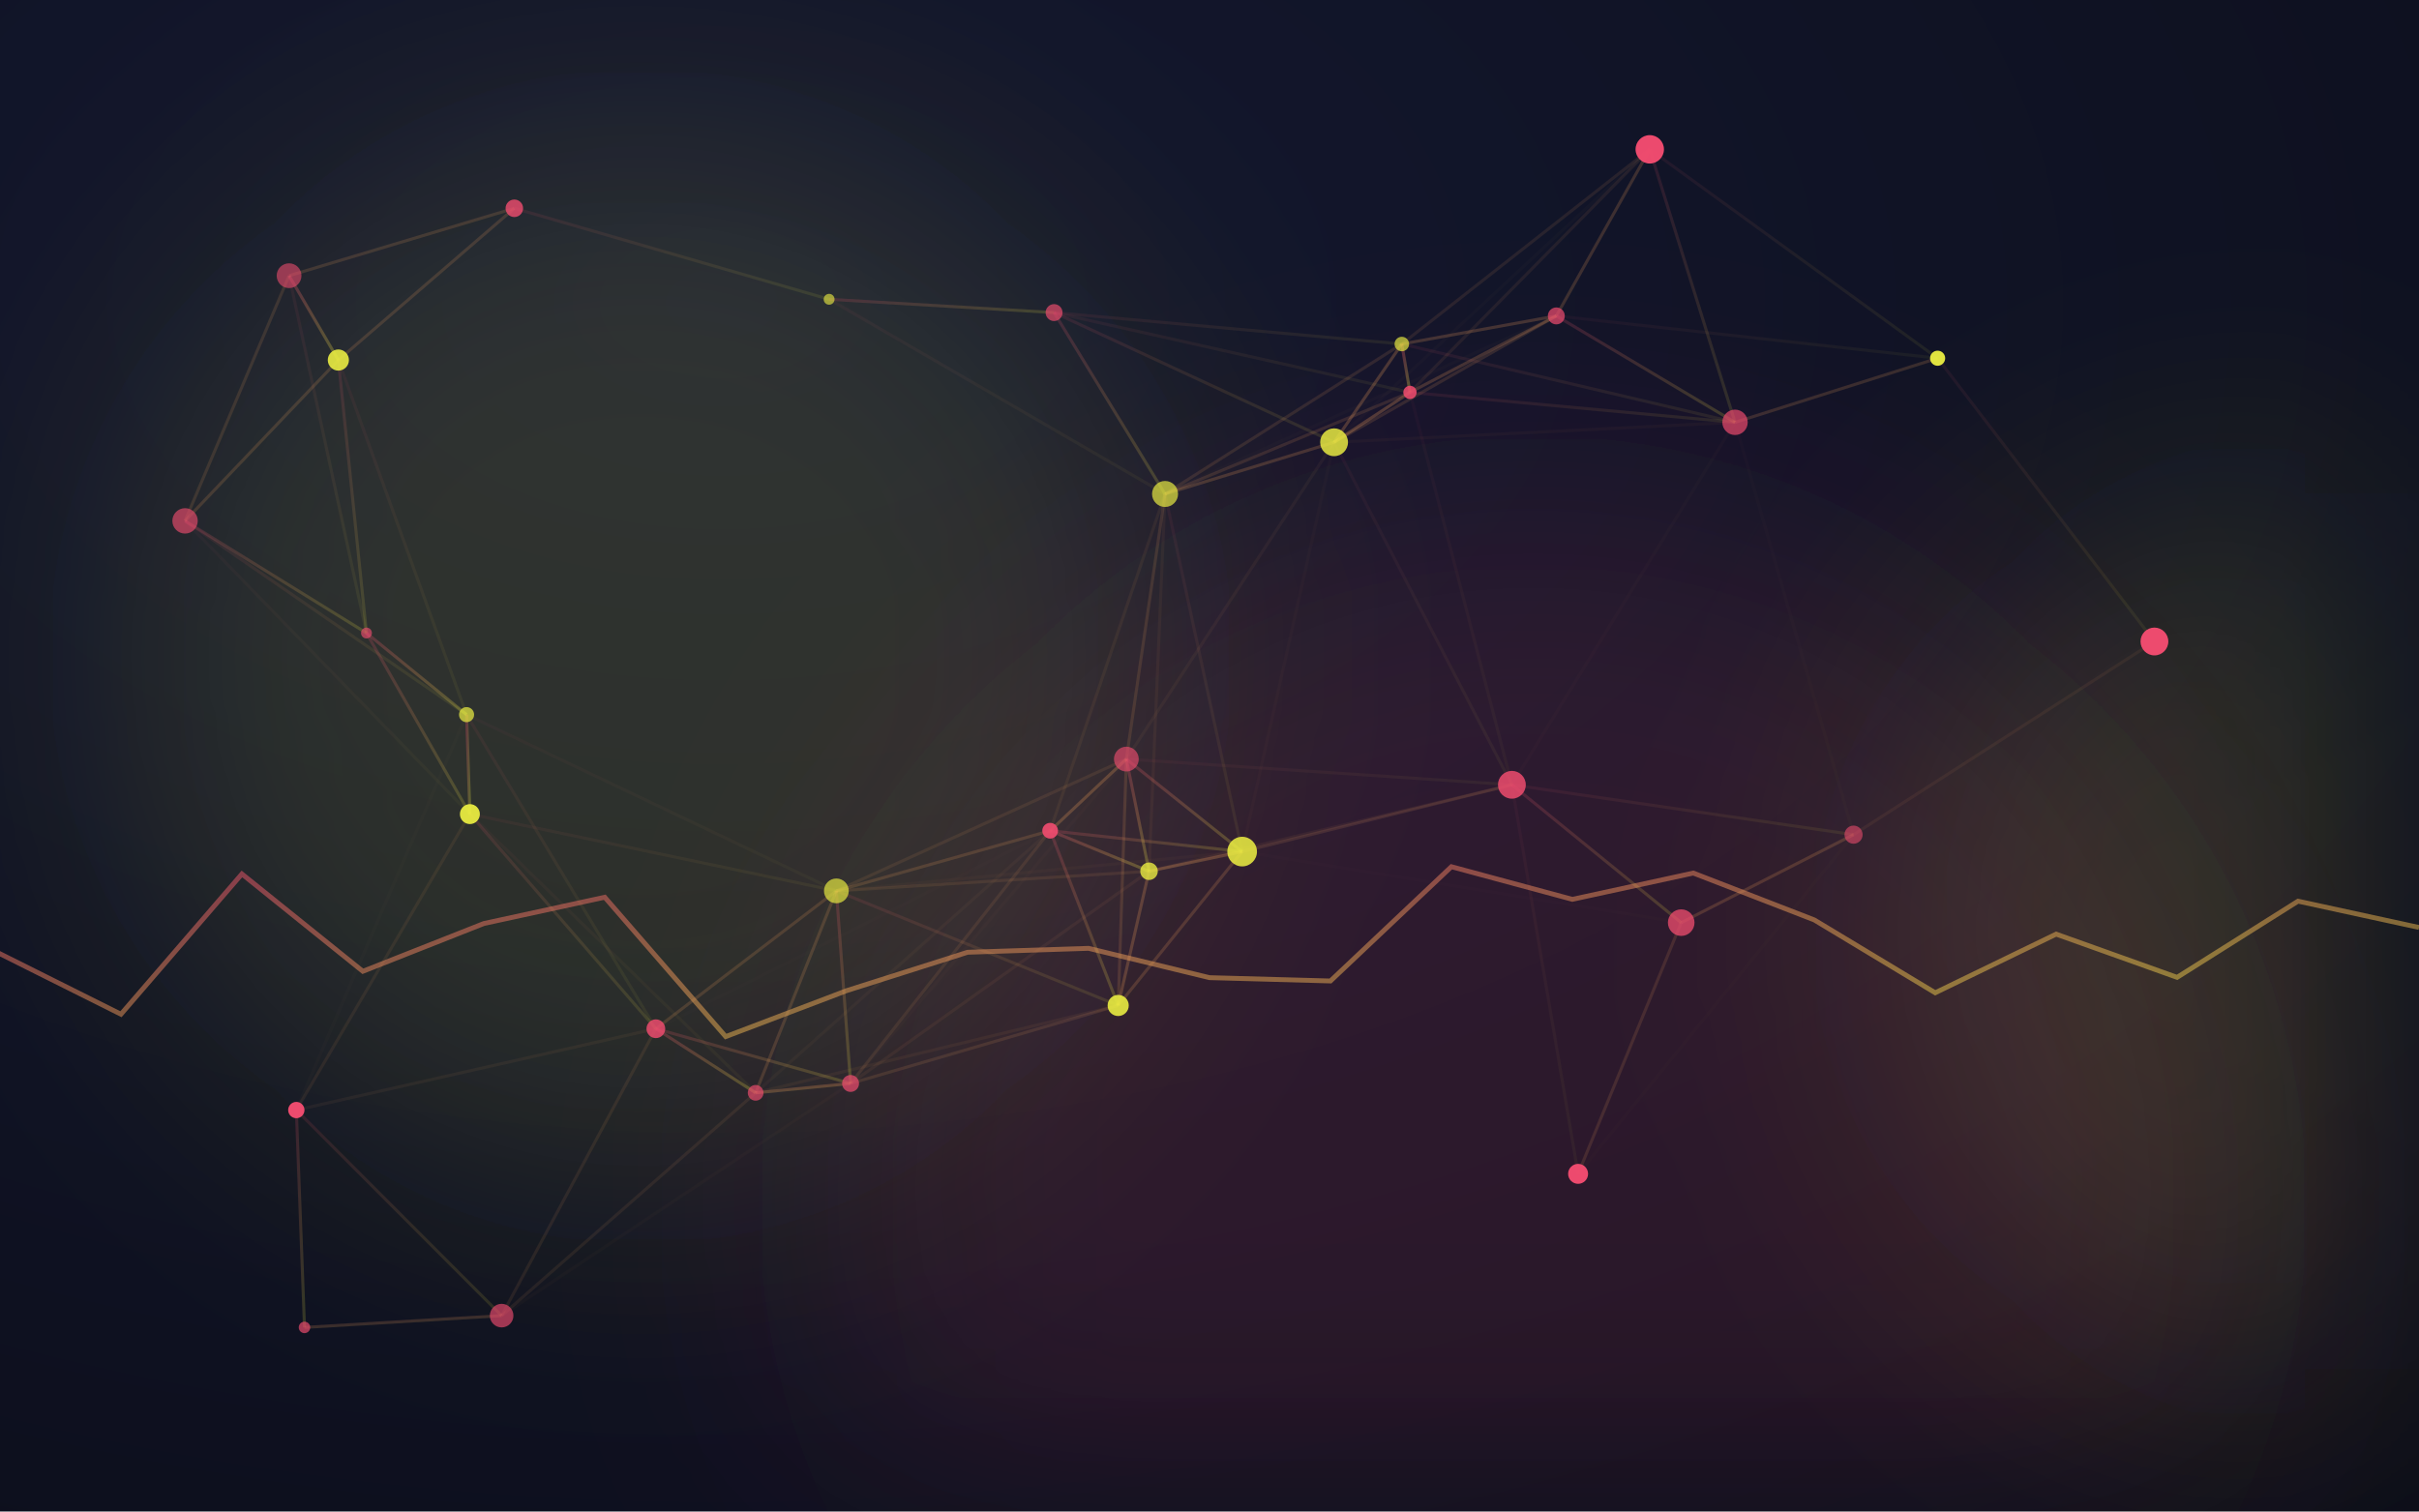
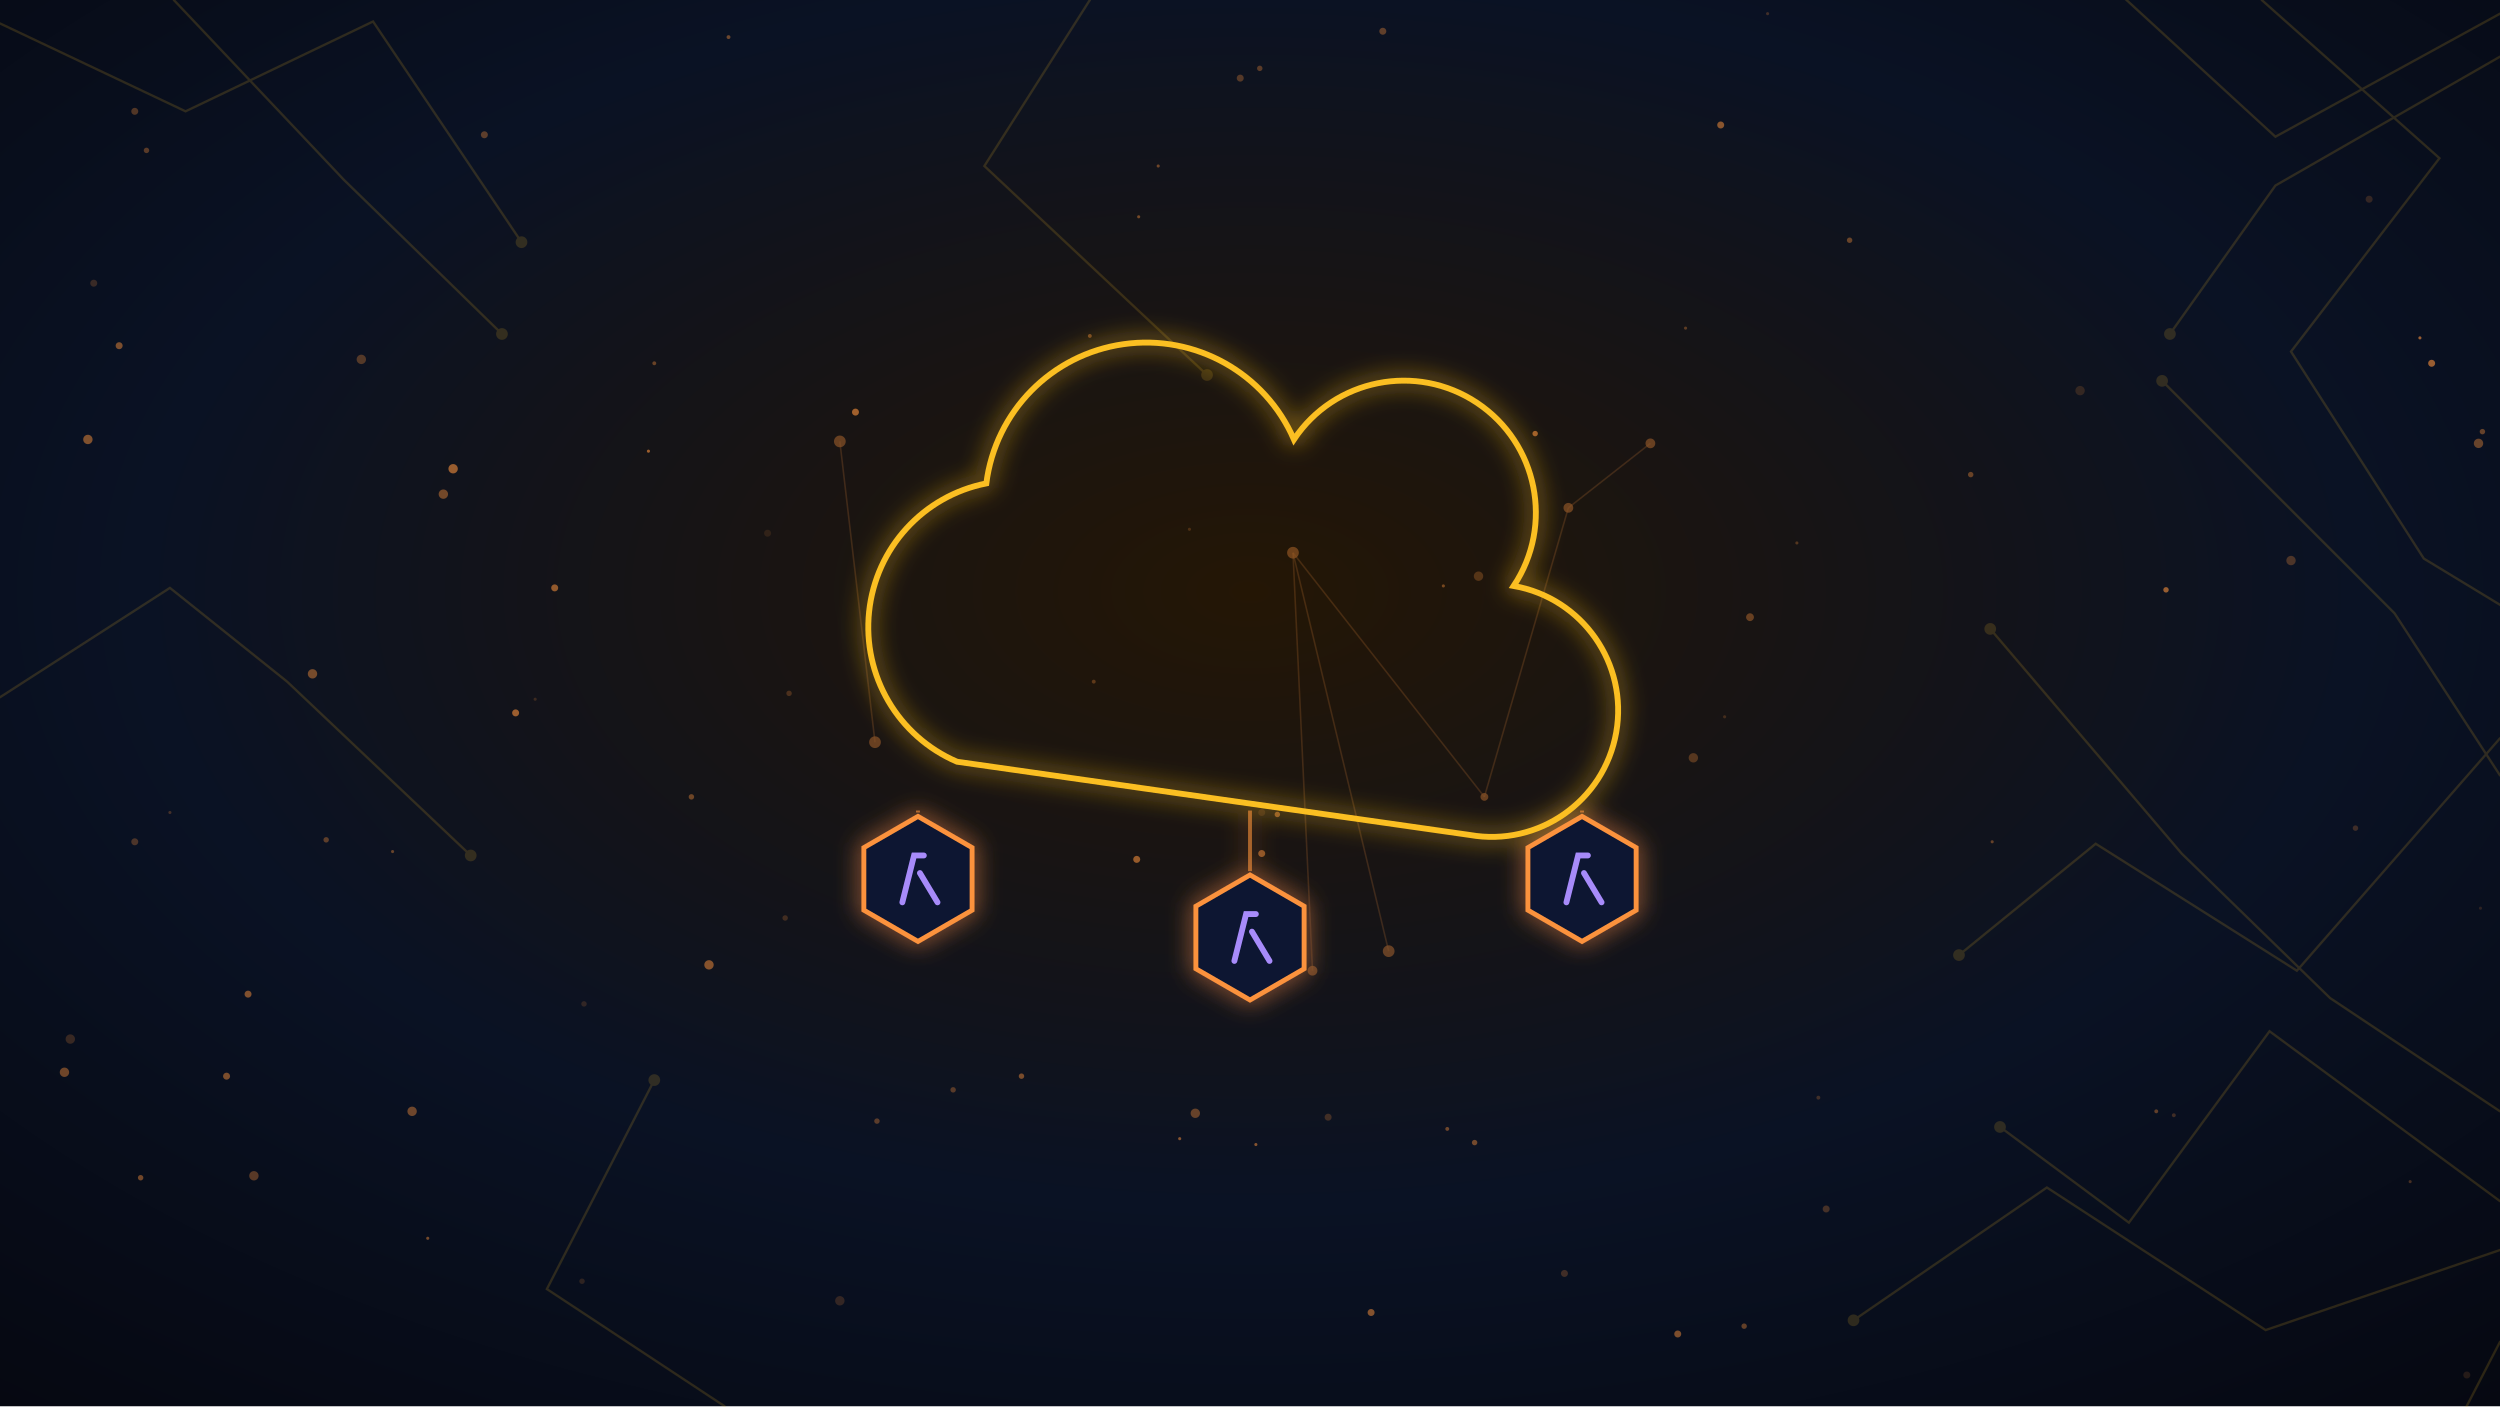
- <svg xmlns="http://www.w3.org/2000/svg" viewBox="0 0 800 500" role="img" aria-label="">
+ <svg xmlns="http://www.w3.org/2000/svg" viewBox="0 0 1280 720" width="1280" height="720">
  <defs>
-     <linearGradient id="lg" x1="0" y1="0" x2="1" y2="1">
-       <stop offset="0" stop-color="hsl(347 85% 62%)" />
-       <stop offset="1" stop-color="hsl(61 85% 60%)" />
+     <radialGradient id="bg" cx="50%" cy="42%" r="80%">
+       <stop offset="0%" stop-color="#241605" />
+       <stop offset="55%" stop-color="#0a1224" />
+       <stop offset="100%" stop-color="#05070f" />
+     </radialGradient>
+     <linearGradient id="acc" x1="0" y1="0" x2="1" y2="1">
+       <stop offset="0%" stop-color="#fbbf24" />
+       <stop offset="50%" stop-color="#fb923c" />
+       <stop offset="100%" stop-color="#a78bfa" />
    </linearGradient>
-     <radialGradient id="bg" cx="0.3" cy="0.2" r="1.1">
-       <stop offset="0" stop-color="#141830" />
-       <stop offset="1" stop-color="#0b0d18" />
-     </radialGradient>
-     <filter id="blur" x="-60%" y="-60%" width="220%" height="220%">
-       <feGaussianBlur stdDeviation="46" />
+     <linearGradient id="accV" x1="0" y1="0" x2="0" y2="1">
+       <stop offset="0%" stop-color="#fbbf24" />
+       <stop offset="100%" stop-color="#a78bfa" />
+     </linearGradient>
+     <filter id="glow" x="-60%" y="-60%" width="220%" height="220%">
+       <feGaussianBlur stdDeviation="6" result="b" />
+       <feMerge>
+         <feMergeNode in="b" />
+         <feMergeNode in="SourceGraphic" />
+       </feMerge>
+     </filter>
+     <filter id="softglow" x="-80%" y="-80%" width="260%" height="260%">
+       <feGaussianBlur stdDeviation="14" result="b" />
+       <feMerge>
+         <feMergeNode in="b" />
+         <feMergeNode in="SourceGraphic" />
+       </feMerge>
    </filter>
  </defs>
-   <rect width="800" height="500" fill="url(#bg)" />
-   <circle cx="766" cy="308" r="145" fill="hsl(61 85% 60%)" fill-opacity="0.13" filter="url(#blur)" />
-   <circle cx="507" cy="399" r="234" fill="hsl(347 85% 62%)" fill-opacity="0.13" filter="url(#blur)" />
-   <circle cx="212" cy="217" r="174" fill="hsl(61 85% 60%)" fill-opacity="0.13" filter="url(#blur)" />
-   <path d="M 0 316 L 0 315.5 L 40 335.5 L 80 289.1 L 120 321.3 L 160 305.5 L 200 296.8 L 240 342.9 L 280 327.7 L 320 315.0 L 360 313.7 L 400 323.4 L 440 324.5 L 480 286.7 L 520 297.5 L 560 288.8 L 600 304.3 L 640 328.4 L 680 309.0 L 720 323.3 L 760 298.1 L 800 306.8" fill="none" stroke="url(#lg)" stroke-opacity="0.5" stroke-width="1.6" />
-   <line x1="410.8" y1="281.7" x2="385.3" y2="163.4" stroke="url(#lg)" stroke-opacity="0.066" stroke-width="1" />
-   <line x1="410.8" y1="281.7" x2="556.0" y2="305.2" stroke="url(#lg)" stroke-opacity="0.007" stroke-width="1" />
-   <line x1="410.8" y1="281.7" x2="347.3" y2="274.8" stroke="url(#lg)" stroke-opacity="0.195" stroke-width="1" />
-   <line x1="410.8" y1="281.7" x2="441.2" y2="146.3" stroke="url(#lg)" stroke-opacity="0.026" stroke-width="1" />
-   <line x1="410.8" y1="281.7" x2="380.0" y2="288.2" stroke="url(#lg)" stroke-opacity="0.269" stroke-width="1" />
-   <line x1="410.8" y1="281.7" x2="372.5" y2="251.1" stroke="url(#lg)" stroke-opacity="0.229" stroke-width="1" />
-   <line x1="410.8" y1="281.7" x2="500.0" y2="259.6" stroke="url(#lg)" stroke-opacity="0.132" stroke-width="1" />
-   <line x1="410.8" y1="281.7" x2="369.8" y2="332.6" stroke="url(#lg)" stroke-opacity="0.192" stroke-width="1" />
-   <line x1="410.8" y1="281.7" x2="276.6" y2="294.7" stroke="url(#lg)" stroke-opacity="0.034" stroke-width="1" />
-   <line x1="98.0" y1="367.2" x2="216.9" y2="340.3" stroke="url(#lg)" stroke-opacity="0.064" stroke-width="1" />
-   <line x1="98.0" y1="367.2" x2="100.7" y2="439.1" stroke="url(#lg)" stroke-opacity="0.177" stroke-width="1" />
-   <line x1="98.0" y1="367.2" x2="155.4" y2="269.3" stroke="url(#lg)" stroke-opacity="0.083" stroke-width="1" />
-   <line x1="98.0" y1="367.2" x2="165.9" y2="435.2" stroke="url(#lg)" stroke-opacity="0.122" stroke-width="1" />
-   <line x1="98.0" y1="367.2" x2="154.3" y2="236.4" stroke="url(#lg)" stroke-opacity="0.017" stroke-width="1" />
-   <line x1="521.9" y1="388.3" x2="556.0" y2="305.2" stroke="url(#lg)" stroke-opacity="0.137" stroke-width="1" />
-   <line x1="521.9" y1="388.3" x2="500.0" y2="259.6" stroke="url(#lg)" stroke-opacity="0.044" stroke-width="1" />
-   <line x1="521.9" y1="388.3" x2="613.0" y2="276.1" stroke="url(#lg)" stroke-opacity="0.013" stroke-width="1" />
-   <line x1="111.9" y1="119.1" x2="61.2" y2="172.3" stroke="url(#lg)" stroke-opacity="0.174" stroke-width="1" />
-   <line x1="111.9" y1="119.1" x2="95.6" y2="91.2" stroke="url(#lg)" stroke-opacity="0.267" stroke-width="1" />
-   <line x1="111.9" y1="119.1" x2="121.2" y2="209.4" stroke="url(#lg)" stroke-opacity="0.134" stroke-width="1" />
-   <line x1="111.9" y1="119.1" x2="170.1" y2="68.9" stroke="url(#lg)" stroke-opacity="0.166" stroke-width="1" />
-   <line x1="111.9" y1="119.1" x2="154.3" y2="236.4" stroke="url(#lg)" stroke-opacity="0.057" stroke-width="1" />
-   <line x1="514.7" y1="104.5" x2="385.3" y2="163.4" stroke="url(#lg)" stroke-opacity="0.018" stroke-width="1" />
-   <line x1="514.7" y1="104.5" x2="463.6" y2="113.8" stroke="url(#lg)" stroke-opacity="0.222" stroke-width="1" />
-   <line x1="514.7" y1="104.5" x2="441.2" y2="146.3" stroke="url(#lg)" stroke-opacity="0.148" stroke-width="1" />
-   <line x1="514.7" y1="104.5" x2="640.8" y2="118.5" stroke="url(#lg)" stroke-opacity="0.052" stroke-width="1" />
-   <line x1="514.7" y1="104.5" x2="545.6" y2="49.4" stroke="url(#lg)" stroke-opacity="0.197" stroke-width="1" />
-   <line x1="514.7" y1="104.5" x2="466.3" y2="129.8" stroke="url(#lg)" stroke-opacity="0.216" stroke-width="1" />
-   <line x1="514.7" y1="104.5" x2="573.8" y2="139.7" stroke="url(#lg)" stroke-opacity="0.184" stroke-width="1" />
-   <line x1="216.9" y1="340.3" x2="347.3" y2="274.8" stroke="url(#lg)" stroke-opacity="0.009" stroke-width="1" />
-   <line x1="216.9" y1="340.3" x2="155.4" y2="269.3" stroke="url(#lg)" stroke-opacity="0.127" stroke-width="1" />
-   <line x1="216.9" y1="340.3" x2="249.9" y2="361.5" stroke="url(#lg)" stroke-opacity="0.251" stroke-width="1" />
-   <line x1="216.9" y1="340.3" x2="281.3" y2="358.4" stroke="url(#lg)" stroke-opacity="0.188" stroke-width="1" />
-   <line x1="216.9" y1="340.3" x2="165.9" y2="435.2" stroke="url(#lg)" stroke-opacity="0.096" stroke-width="1" />
-   <line x1="216.9" y1="340.3" x2="154.3" y2="236.4" stroke="url(#lg)" stroke-opacity="0.065" stroke-width="1" />
-   <line x1="216.9" y1="340.3" x2="276.6" y2="294.7" stroke="url(#lg)" stroke-opacity="0.170" stroke-width="1" />
-   <line x1="274.2" y1="99.0" x2="385.3" y2="163.4" stroke="url(#lg)" stroke-opacity="0.049" stroke-width="1" />
-   <line x1="274.2" y1="99.0" x2="348.6" y2="103.4" stroke="url(#lg)" stroke-opacity="0.171" stroke-width="1" />
-   <line x1="274.2" y1="99.0" x2="170.1" y2="68.9" stroke="url(#lg)" stroke-opacity="0.094" stroke-width="1" />
-   <line x1="61.2" y1="172.3" x2="95.6" y2="91.2" stroke="url(#lg)" stroke-opacity="0.140" stroke-width="1" />
-   <line x1="61.2" y1="172.3" x2="121.2" y2="209.4" stroke="url(#lg)" stroke-opacity="0.180" stroke-width="1" />
-   <line x1="61.2" y1="172.3" x2="155.4" y2="269.3" stroke="url(#lg)" stroke-opacity="0.033" stroke-width="1" />
-   <line x1="61.2" y1="172.3" x2="154.3" y2="236.4" stroke="url(#lg)" stroke-opacity="0.084" stroke-width="1" />
-   <line x1="712.5" y1="212.2" x2="640.8" y2="118.5" stroke="url(#lg)" stroke-opacity="0.072" stroke-width="1" />
-   <line x1="712.5" y1="212.2" x2="613.0" y2="276.1" stroke="url(#lg)" stroke-opacity="0.072" stroke-width="1" />
-   <line x1="385.3" y1="163.4" x2="348.6" y2="103.4" stroke="url(#lg)" stroke-opacity="0.181" stroke-width="1" />
-   <line x1="385.3" y1="163.4" x2="463.6" y2="113.8" stroke="url(#lg)" stroke-opacity="0.130" stroke-width="1" />
-   <line x1="385.3" y1="163.4" x2="347.3" y2="274.8" stroke="url(#lg)" stroke-opacity="0.073" stroke-width="1" />
-   <line x1="385.3" y1="163.4" x2="441.2" y2="146.3" stroke="url(#lg)" stroke-opacity="0.208" stroke-width="1" />
-   <line x1="385.3" y1="163.4" x2="380.0" y2="288.2" stroke="url(#lg)" stroke-opacity="0.057" stroke-width="1" />
-   <line x1="385.3" y1="163.4" x2="372.5" y2="251.1" stroke="url(#lg)" stroke-opacity="0.139" stroke-width="1" />
-   <line x1="385.3" y1="163.4" x2="500.0" y2="259.6" stroke="url(#lg)" stroke-opacity="0.001" stroke-width="1" />
-   <line x1="385.3" y1="163.4" x2="466.3" y2="129.8" stroke="url(#lg)" stroke-opacity="0.141" stroke-width="1" />
-   <line x1="556.0" y1="305.2" x2="500.0" y2="259.6" stroke="url(#lg)" stroke-opacity="0.176" stroke-width="1" />
-   <line x1="556.0" y1="305.2" x2="613.0" y2="276.1" stroke="url(#lg)" stroke-opacity="0.195" stroke-width="1" />
-   <line x1="348.6" y1="103.4" x2="463.6" y2="113.8" stroke="url(#lg)" stroke-opacity="0.078" stroke-width="1" />
-   <line x1="348.6" y1="103.4" x2="441.2" y2="146.3" stroke="url(#lg)" stroke-opacity="0.109" stroke-width="1" />
-   <line x1="348.6" y1="103.4" x2="372.5" y2="251.1" stroke="url(#lg)" stroke-opacity="0.001" stroke-width="1" />
-   <line x1="348.6" y1="103.4" x2="466.3" y2="129.8" stroke="url(#lg)" stroke-opacity="0.066" stroke-width="1" />
-   <line x1="463.6" y1="113.8" x2="441.2" y2="146.3" stroke="url(#lg)" stroke-opacity="0.250" stroke-width="1" />
-   <line x1="463.6" y1="113.8" x2="545.6" y2="49.4" stroke="url(#lg)" stroke-opacity="0.104" stroke-width="1" />
-   <line x1="463.6" y1="113.8" x2="466.3" y2="129.8" stroke="url(#lg)" stroke-opacity="0.303" stroke-width="1" />
-   <line x1="463.6" y1="113.8" x2="573.8" y2="139.7" stroke="url(#lg)" stroke-opacity="0.084" stroke-width="1" />
-   <line x1="347.3" y1="274.8" x2="380.0" y2="288.2" stroke="url(#lg)" stroke-opacity="0.260" stroke-width="1" />
-   <line x1="347.3" y1="274.8" x2="372.5" y2="251.1" stroke="url(#lg)" stroke-opacity="0.261" stroke-width="1" />
-   <line x1="347.3" y1="274.8" x2="249.9" y2="361.5" stroke="url(#lg)" stroke-opacity="0.044" stroke-width="1" />
-   <line x1="347.3" y1="274.8" x2="369.8" y2="332.6" stroke="url(#lg)" stroke-opacity="0.200" stroke-width="1" />
-   <line x1="347.3" y1="274.8" x2="281.3" y2="358.4" stroke="url(#lg)" stroke-opacity="0.099" stroke-width="1" />
-   <line x1="347.3" y1="274.8" x2="276.6" y2="294.7" stroke="url(#lg)" stroke-opacity="0.174" stroke-width="1" />
-   <line x1="95.6" y1="91.2" x2="121.2" y2="209.4" stroke="url(#lg)" stroke-opacity="0.066" stroke-width="1" />
-   <line x1="95.6" y1="91.2" x2="170.1" y2="68.9" stroke="url(#lg)" stroke-opacity="0.164" stroke-width="1" />
-   <line x1="441.2" y1="146.3" x2="372.5" y2="251.1" stroke="url(#lg)" stroke-opacity="0.056" stroke-width="1" />
-   <line x1="441.2" y1="146.3" x2="500.0" y2="259.6" stroke="url(#lg)" stroke-opacity="0.051" stroke-width="1" />
-   <line x1="441.2" y1="146.3" x2="545.6" y2="49.4" stroke="url(#lg)" stroke-opacity="0.017" stroke-width="1" />
-   <line x1="441.2" y1="146.3" x2="466.3" y2="129.8" stroke="url(#lg)" stroke-opacity="0.272" stroke-width="1" />
-   <line x1="441.2" y1="146.3" x2="573.8" y2="139.7" stroke="url(#lg)" stroke-opacity="0.039" stroke-width="1" />
-   <line x1="121.2" y1="209.4" x2="170.1" y2="68.9" stroke="url(#lg)" stroke-opacity="0.003" stroke-width="1" />
-   <line x1="121.2" y1="209.4" x2="155.4" y2="269.3" stroke="url(#lg)" stroke-opacity="0.184" stroke-width="1" />
-   <line x1="121.2" y1="209.4" x2="154.3" y2="236.4" stroke="url(#lg)" stroke-opacity="0.243" stroke-width="1" />
-   <line x1="380.0" y1="288.2" x2="372.5" y2="251.1" stroke="url(#lg)" stroke-opacity="0.254" stroke-width="1" />
-   <line x1="380.0" y1="288.2" x2="500.0" y2="259.6" stroke="url(#lg)" stroke-opacity="0.061" stroke-width="1" />
-   <line x1="380.0" y1="288.2" x2="249.9" y2="361.5" stroke="url(#lg)" stroke-opacity="0.002" stroke-width="1" />
-   <line x1="380.0" y1="288.2" x2="369.8" y2="332.6" stroke="url(#lg)" stroke-opacity="0.237" stroke-width="1" />
-   <line x1="380.0" y1="288.2" x2="281.3" y2="358.4" stroke="url(#lg)" stroke-opacity="0.065" stroke-width="1" />
-   <line x1="380.0" y1="288.2" x2="276.6" y2="294.7" stroke="url(#lg)" stroke-opacity="0.105" stroke-width="1" />
-   <line x1="100.7" y1="439.1" x2="165.9" y2="435.2" stroke="url(#lg)" stroke-opacity="0.192" stroke-width="1" />
-   <line x1="372.5" y1="251.1" x2="500.0" y2="259.6" stroke="url(#lg)" stroke-opacity="0.051" stroke-width="1" />
-   <line x1="372.5" y1="251.1" x2="369.8" y2="332.6" stroke="url(#lg)" stroke-opacity="0.155" stroke-width="1" />
-   <line x1="372.5" y1="251.1" x2="281.3" y2="358.4" stroke="url(#lg)" stroke-opacity="0.021" stroke-width="1" />
-   <line x1="372.5" y1="251.1" x2="276.6" y2="294.7" stroke="url(#lg)" stroke-opacity="0.101" stroke-width="1" />
-   <line x1="640.8" y1="118.5" x2="545.6" y2="49.4" stroke="url(#lg)" stroke-opacity="0.073" stroke-width="1" />
-   <line x1="640.8" y1="118.5" x2="573.8" y2="139.7" stroke="url(#lg)" stroke-opacity="0.181" stroke-width="1" />
-   <line x1="500.0" y1="259.6" x2="466.3" y2="129.8" stroke="url(#lg)" stroke-opacity="0.036" stroke-width="1" />
-   <line x1="500.0" y1="259.6" x2="369.8" y2="332.6" stroke="url(#lg)" stroke-opacity="0.002" stroke-width="1" />
-   <line x1="500.0" y1="259.6" x2="573.8" y2="139.7" stroke="url(#lg)" stroke-opacity="0.021" stroke-width="1" />
-   <line x1="500.0" y1="259.6" x2="613.0" y2="276.1" stroke="url(#lg)" stroke-opacity="0.081" stroke-width="1" />
-   <line x1="545.6" y1="49.4" x2="466.3" y2="129.8" stroke="url(#lg)" stroke-opacity="0.084" stroke-width="1" />
-   <line x1="545.6" y1="49.4" x2="573.8" y2="139.7" stroke="url(#lg)" stroke-opacity="0.126" stroke-width="1" />
-   <line x1="155.4" y1="269.3" x2="249.9" y2="361.5" stroke="url(#lg)" stroke-opacity="0.041" stroke-width="1" />
-   <line x1="155.4" y1="269.3" x2="154.3" y2="236.4" stroke="url(#lg)" stroke-opacity="0.265" stroke-width="1" />
-   <line x1="155.4" y1="269.3" x2="276.6" y2="294.7" stroke="url(#lg)" stroke-opacity="0.059" stroke-width="1" />
-   <line x1="466.3" y1="129.8" x2="573.8" y2="139.7" stroke="url(#lg)" stroke-opacity="0.095" stroke-width="1" />
-   <line x1="249.9" y1="361.5" x2="369.8" y2="332.6" stroke="url(#lg)" stroke-opacity="0.061" stroke-width="1" />
-   <line x1="249.9" y1="361.5" x2="281.3" y2="358.4" stroke="url(#lg)" stroke-opacity="0.269" stroke-width="1" />
-   <line x1="249.9" y1="361.5" x2="165.9" y2="435.2" stroke="url(#lg)" stroke-opacity="0.087" stroke-width="1" />
-   <line x1="249.9" y1="361.5" x2="276.6" y2="294.7" stroke="url(#lg)" stroke-opacity="0.177" stroke-width="1" />
-   <line x1="369.8" y1="332.6" x2="281.3" y2="358.4" stroke="url(#lg)" stroke-opacity="0.131" stroke-width="1" />
-   <line x1="369.8" y1="332.6" x2="276.6" y2="294.7" stroke="url(#lg)" stroke-opacity="0.112" stroke-width="1" />
-   <line x1="281.3" y1="358.4" x2="165.9" y2="435.2" stroke="url(#lg)" stroke-opacity="0.026" stroke-width="1" />
-   <line x1="281.3" y1="358.4" x2="276.6" y2="294.7" stroke="url(#lg)" stroke-opacity="0.195" stroke-width="1" />
-   <line x1="154.3" y1="236.4" x2="276.6" y2="294.7" stroke="url(#lg)" stroke-opacity="0.033" stroke-width="1" />
-   <line x1="573.8" y1="139.7" x2="613.0" y2="276.1" stroke="url(#lg)" stroke-opacity="0.018" stroke-width="1" />
-   <circle cx="410.8" cy="281.7" r="4.9" fill="hsl(61 85% 60%)" fill-opacity="0.85" />
-   <circle cx="98.0" cy="367.2" r="2.7" fill="hsl(347 85% 62%)" fill-opacity="0.98" />
-   <circle cx="521.9" cy="388.3" r="3.3" fill="hsl(347 85% 62%)" fill-opacity="0.98" />
-   <circle cx="111.9" cy="119.1" r="3.5" fill="hsl(61 85% 60%)" fill-opacity="0.88" />
-   <circle cx="514.7" cy="104.5" r="2.8" fill="hsl(347 85% 62%)" fill-opacity="0.70" />
-   <circle cx="216.9" cy="340.3" r="3.1" fill="hsl(347 85% 62%)" fill-opacity="0.83" />
-   <circle cx="274.2" cy="99.0" r="1.8" fill="hsl(61 85% 60%)" fill-opacity="0.61" />
-   <circle cx="61.2" cy="172.3" r="4.2" fill="hsl(347 85% 62%)" fill-opacity="0.63" />
-   <circle cx="712.5" cy="212.2" r="4.6" fill="hsl(347 85% 62%)" fill-opacity="0.98" />
-   <circle cx="385.3" cy="163.4" r="4.3" fill="hsl(61 85% 60%)" fill-opacity="0.68" />
-   <circle cx="556.0" cy="305.2" r="4.4" fill="hsl(347 85% 62%)" fill-opacity="0.75" />
-   <circle cx="348.6" cy="103.4" r="2.8" fill="hsl(347 85% 62%)" fill-opacity="0.67" />
-   <circle cx="463.6" cy="113.8" r="2.4" fill="hsl(61 85% 60%)" fill-opacity="0.66" />
-   <circle cx="347.3" cy="274.8" r="2.6" fill="hsl(347 85% 62%)" fill-opacity="0.91" />
-   <circle cx="95.6" cy="91.2" r="4.1" fill="hsl(347 85% 62%)" fill-opacity="0.58" />
-   <circle cx="441.2" cy="146.3" r="4.6" fill="hsl(61 85% 60%)" fill-opacity="0.82" />
-   <circle cx="121.2" cy="209.4" r="1.8" fill="hsl(347 85% 62%)" fill-opacity="0.63" />
-   <circle cx="170.1" cy="68.9" r="2.9" fill="hsl(347 85% 62%)" fill-opacity="0.80" />
-   <circle cx="380.0" cy="288.2" r="2.9" fill="hsl(61 85% 60%)" fill-opacity="0.78" />
-   <circle cx="100.7" cy="439.1" r="1.9" fill="hsl(347 85% 62%)" fill-opacity="0.67" />
-   <circle cx="372.5" cy="251.1" r="4.1" fill="hsl(347 85% 62%)" fill-opacity="0.63" />
-   <circle cx="640.8" cy="118.5" r="2.5" fill="hsl(61 85% 60%)" fill-opacity="0.94" />
-   <circle cx="500.0" cy="259.6" r="4.6" fill="hsl(347 85% 62%)" fill-opacity="0.84" />
-   <circle cx="545.6" cy="49.4" r="4.7" fill="hsl(347 85% 62%)" fill-opacity="0.98" />
-   <circle cx="155.4" cy="269.3" r="3.3" fill="hsl(61 85% 60%)" fill-opacity="0.92" />
-   <circle cx="466.3" cy="129.8" r="2.2" fill="hsl(347 85% 62%)" fill-opacity="0.86" />
-   <circle cx="249.9" cy="361.5" r="2.6" fill="hsl(347 85% 62%)" fill-opacity="0.66" />
-   <circle cx="369.8" cy="332.6" r="3.5" fill="hsl(61 85% 60%)" fill-opacity="0.88" />
-   <circle cx="281.3" cy="358.4" r="2.8" fill="hsl(347 85% 62%)" fill-opacity="0.70" />
-   <circle cx="165.9" cy="435.2" r="3.9" fill="hsl(347 85% 62%)" fill-opacity="0.64" />
-   <circle cx="154.3" cy="236.4" r="2.5" fill="hsl(61 85% 60%)" fill-opacity="0.70" />
-   <circle cx="573.8" cy="139.7" r="4.2" fill="hsl(347 85% 62%)" fill-opacity="0.68" />
-   <circle cx="613.0" cy="276.1" r="3.0" fill="hsl(347 85% 62%)" fill-opacity="0.57" />
-   <circle cx="276.6" cy="294.7" r="4.1" fill="hsl(61 85% 60%)" fill-opacity="0.66" />
+   <rect width="1280" height="720" fill="url(#bg)" />
+   <g fill="#fb923c">
+     <circle cx="593" cy="85" r="0.8" opacity="0.4" />
+     <circle cx="867" cy="388" r="2.4" opacity="0.28" />
+     <circle cx="393" cy="273" r="1.8" opacity="0.11" />
+     <circle cx="1270" cy="465" r="0.8" opacity="0.15" />
+     <circle cx="1020" cy="431" r="0.8" opacity="0.36" />
+     <circle cx="883" cy="367" r="0.8" opacity="0.2" />
+     <circle cx="72" cy="603" r="1.4" opacity="0.43" />
+     <circle cx="1271" cy="221" r="1.4" opacity="0.38" />
+     <circle cx="755" cy="585" r="1.4" opacity="0.43" />
+     <circle cx="643" cy="586" r="0.8" opacity="0.51" />
+     <circle cx="363" cy="494" r="2.4" opacity="0.5" />
+     <circle cx="335" cy="186" r="1" opacity="0.37" />
+     <circle cx="1065" cy="200" r="2.4" opacity="0.16" />
+     <circle cx="201" cy="436" r="0.8" opacity="0.38" />
+     <circle cx="1173" cy="287" r="2.4" opacity="0.27" />
+     <circle cx="757" cy="295" r="2.4" opacity="0.25" />
+     <circle cx="931" cy="562" r="1" opacity="0.23" />
+     <circle cx="219" cy="634" r="0.8" opacity="0.45" />
+     <circle cx="1009" cy="243" r="1.4" opacity="0.37" />
+     <circle cx="1213" cy="102" r="1.8" opacity="0.18" />
+     <circle cx="69" cy="57" r="1.8" opacity="0.3" />
+     <circle cx="332" cy="231" r="0.8" opacity="0.59" />
+     <circle cx="116" cy="551" r="1.8" opacity="0.47" />
+     <circle cx="708" cy="16" r="1.8" opacity="0.35" />
+     <circle cx="75" cy="77" r="1.4" opacity="0.33" />
+     <circle cx="402" cy="470" r="1.4" opacity="0.21" />
+     <circle cx="211" cy="569" r="2.4" opacity="0.42" />
+     <circle cx="1113" cy="571" r="1" opacity="0.23" />
+     <circle cx="863" cy="168" r="0.8" opacity="0.32" />
+     <circle cx="702" cy="672" r="1.8" opacity="0.51" />
+     <circle cx="1263" cy="704" r="1.8" opacity="0.13" />
+     <circle cx="488" cy="558" r="1.4" opacity="0.31" />
+     <circle cx="612" cy="570" r="2.4" opacity="0.37" />
+     <circle cx="583" cy="111" r="0.8" opacity="0.42" />
+     <circle cx="680" cy="572" r="1.8" opacity="0.22" />
+     <circle cx="160" cy="345" r="2.4" opacity="0.44" />
+     <circle cx="232" cy="240" r="2.4" opacity="0.58" />
+     <circle cx="920" cy="278" r="0.8" opacity="0.27" />
+     <circle cx="48" cy="145" r="1.8" opacity="0.2" />
+     <circle cx="61" cy="177" r="1.8" opacity="0.47" />
+     <circle cx="167" cy="430" r="1.4" opacity="0.34" />
+     <circle cx="1104" cy="569" r="1" opacity="0.36" />
+     <circle cx="609" cy="271" r="0.8" opacity="0.21" />
+     <circle cx="127" cy="509" r="1.8" opacity="0.49" />
+     <circle cx="935" cy="619" r="1.8" opacity="0.25" />
+     <circle cx="654" cy="417" r="1.4" opacity="0.5" />
+     <circle cx="560" cy="349" r="1" opacity="0.29" />
+     <circle cx="859" cy="683" r="1.8" opacity="0.48" />
+     <circle cx="523" cy="551" r="1.4" opacity="0.45" />
+     <circle cx="786" cy="222" r="1.4" opacity="0.59" />
+     <circle cx="299" cy="514" r="1.4" opacity="0.16" />
+     <circle cx="947" cy="123" r="1.4" opacity="0.38" />
+     <circle cx="905" cy="7" r="0.8" opacity="0.23" />
+     <circle cx="227" cy="253" r="2.4" opacity="0.42" />
+     <circle cx="87" cy="416" r="0.8" opacity="0.24" />
+     <circle cx="741" cy="578" r="1" opacity="0.41" />
+     <circle cx="185" cy="184" r="2.4" opacity="0.3" />
+     <circle cx="739" cy="300" r="0.8" opacity="0.41" />
+     <circle cx="1239" cy="173" r="0.8" opacity="0.59" />
+     <circle cx="373" cy="19" r="1" opacity="0.41" />
+     <circle cx="284" cy="301" r="1.8" opacity="0.55" />
+     <circle cx="604" cy="583" r="0.8" opacity="0.51" />
+     <circle cx="1234" cy="605" r="0.8" opacity="0.26" />
+     <circle cx="274" cy="358" r="0.8" opacity="0.18" />
+     <circle cx="438" cy="211" r="1.8" opacity="0.6" />
+     <circle cx="1269" cy="227" r="2.4" opacity="0.39" />
+     <circle cx="893" cy="679" r="1.4" opacity="0.37" />
+     <circle cx="449" cy="574" r="1.4" opacity="0.33" />
+     <circle cx="264" cy="365" r="1.8" opacity="0.59" />
+     <circle cx="635" cy="40" r="1.8" opacity="0.3" />
+     <circle cx="430" cy="666" r="2.4" opacity="0.18" />
+     <circle cx="646" cy="416" r="1.8" opacity="0.13" />
+     <circle cx="646" cy="437" r="1.8" opacity="0.51" />
+     <circle cx="1206" cy="424" r="1.4" opacity="0.22" />
+     <circle cx="645" cy="35" r="1.4" opacity="0.32" />
+     <circle cx="354" cy="408" r="1.4" opacity="0.39" />
+     <circle cx="33" cy="549" r="2.4" opacity="0.42" />
+     <circle cx="1245" cy="186" r="1.8" opacity="0.59" />
+     <circle cx="881" cy="64" r="1.8" opacity="0.52" />
+     <circle cx="801" cy="652" r="1.8" opacity="0.23" />
+     <circle cx="69" cy="431" r="1.8" opacity="0.28" />
+     <circle cx="558" cy="172" r="1" opacity="0.4" />
+     <circle cx="130" cy="602" r="2.4" opacity="0.33" />
+     <circle cx="248" cy="69" r="1.8" opacity="0.34" />
+     <circle cx="298" cy="656" r="1.4" opacity="0.16" />
+     <circle cx="36" cy="532" r="2.4" opacity="0.2" />
+     <circle cx="404" cy="355" r="1.4" opacity="0.23" />
+     <circle cx="582" cy="440" r="1.8" opacity="0.56" />
+     <circle cx="1109" cy="302" r="1.4" opacity="0.58" />
+     <circle cx="45" cy="225" r="2.4" opacity="0.49" />
+   </g>
+   <g stroke="#fbbf24" stroke-width="1.2" fill="none" opacity="0.16" stroke-linecap="round">
+     <path d="M 371 720 L 280 660 L 335 553" />
+     <circle cx="335" cy="553" r="3" fill="#fbbf24" stroke="none" />
+     <path d="M 0 357 L 87 301 L 147 349 L 241 438" />
+     <circle cx="241" cy="438" r="3" fill="#fbbf24" stroke="none" />
+     <path d="M 1280 7 L 1165 70 L 1055 -31" />
+     <circle cx="1055" cy="-31" r="3" fill="#fbbf24" stroke="none" />
+     <path d="M 1280 397 L 1226 314 L 1107 195" />
+     <circle cx="1107" cy="195" r="3" fill="#fbbf24" stroke="none" />
+     <path d="M 89 0 L 176 92 L 257 171" />
+     <circle cx="257" cy="171" r="3" fill="#fbbf24" stroke="none" />
+     <path d="M 1280 569 L 1193 511 L 1117 437 L 1019 322" />
+     <circle cx="1019" cy="322" r="3" fill="#fbbf24" stroke="none" />
+     <path d="M 0 12 L 95 57 L 191 11 L 267 124" />
+     <circle cx="267" cy="124" r="3" fill="#fbbf24" stroke="none" />
+     <path d="M 1280 29 L 1165 95 L 1111 171" />
+     <circle cx="1111" cy="171" r="3" fill="#fbbf24" stroke="none" />
+     <path d="M 1280 640 L 1160 681 L 1048 608 L 949 676" />
+     <circle cx="949" cy="676" r="3" fill="#fbbf24" stroke="none" />
+     <path d="M 1158 0 L 1249 81 L 1173 180 L 1241 286 L 1358 357" />
+     <circle cx="1358" cy="357" r="3" fill="#fbbf24" stroke="none" />
+     <path d="M 558 0 L 504 85 L 618 192" />
+     <circle cx="618" cy="192" r="3" fill="#fbbf24" stroke="none" />
+     <path d="M 1280 615 L 1162 528 L 1090 626 L 1024 577" />
+     <circle cx="1024" cy="577" r="3" fill="#fbbf24" stroke="none" />
+     <path d="M 1280 687 L 1222 799 L 1162 733" />
+     <circle cx="1162" cy="733" r="3" fill="#fbbf24" stroke="none" />
+     <path d="M 1280 378 L 1176 497 L 1073 432 L 1003 489" />
+     <circle cx="1003" cy="489" r="3" fill="#fbbf24" stroke="none" />
+   </g>
+   <g opacity="0.5">
+     <line x1="448.0" y1="380.0" x2="430.0" y2="226.0" stroke="#fb923c" stroke-width="0.8" opacity="0.35" />
+     <line x1="803.0" y1="260.0" x2="845.0" y2="227.0" stroke="#fb923c" stroke-width="0.8" opacity="0.35" />
+     <line x1="803.0" y1="260.0" x2="760.0" y2="408.0" stroke="#fb923c" stroke-width="0.8" opacity="0.35" />
+     <line x1="711.0" y1="487.0" x2="662.0" y2="283.0" stroke="#fb923c" stroke-width="0.8" opacity="0.35" />
+     <line x1="662.0" y1="283.0" x2="672.0" y2="497.0" stroke="#fb923c" stroke-width="0.8" opacity="0.35" />
+     <line x1="662.0" y1="283.0" x2="760.0" y2="408.0" stroke="#fb923c" stroke-width="0.8" opacity="0.35" />
+     <circle cx="448.0" cy="380.0" r="3" fill="#fb923c" opacity="0.7" />
+     <circle cx="803.0" cy="260.0" r="2.5" fill="#fb923c" opacity="0.7" />
+     <circle cx="711.0" cy="487.0" r="3" fill="#fb923c" opacity="0.7" />
+     <circle cx="430.0" cy="226.0" r="3" fill="#fb923c" opacity="0.7" />
+     <circle cx="662.0" cy="283.0" r="3" fill="#fb923c" opacity="0.7" />
+     <circle cx="845.0" cy="227.0" r="2.5" fill="#fb923c" opacity="0.7" />
+     <circle cx="896.0" cy="316.0" r="2" fill="#fb923c" opacity="0.7" />
+     <circle cx="672.0" cy="497.0" r="2.5" fill="#fb923c" opacity="0.7" />
+     <circle cx="760.0" cy="408.0" r="2" fill="#fb923c" opacity="0.7" />
+   </g>
+   <g filter="url(#glow)">
+     <path d="M 490.0 390.0 a 75.0 75.0 0 0 1 15.0 -142.5 a 82.5 82.5 0 0 1 157.5 -22.5 a 67.5 67.5 0 0 1 112.5 75.0 a 63.0 63.0 0 0 1 -22.5 127.5 Z" fill="none" stroke="#fbbf24" stroke-width="3" />
+     <path d="M 497.7 434.0 L 497.7 466.0 L 470.0 482.0 L 442.3 466.0 L 442.3 434.0 L 470.0 418.0 Z" fill="#0a1430" stroke="#fb923c" stroke-width="2.5" />
+     <path d="M 462.0 462.0 L 468.0 438.0 L 473.0 438.0 M 471.0 447.0 L 480.0 462.0" fill="none" stroke="#a78bfa" stroke-width="3" stroke-linecap="round" />
+     <line x1="470.0" y1="415.0" x2="470.0" y2="416.0" stroke="#fb923c" stroke-width="2" opacity="0.6" />
+     <path d="M 667.7 464.0 L 667.7 496.0 L 640.0 512.0 L 612.3 496.0 L 612.3 464.0 L 640.0 448.0 Z" fill="#0a1430" stroke="#fb923c" stroke-width="2.5" />
+     <path d="M 632.0 492.0 L 638.0 468.0 L 643.0 468.0 M 641.0 477.0 L 650.0 492.0" fill="none" stroke="#a78bfa" stroke-width="3" stroke-linecap="round" />
+     <line x1="640.0" y1="415.0" x2="640.0" y2="446.0" stroke="#fb923c" stroke-width="2" opacity="0.6" />
+     <path d="M 837.7 434.0 L 837.7 466.0 L 810.0 482.0 L 782.3 466.0 L 782.3 434.0 L 810.0 418.0 Z" fill="#0a1430" stroke="#fb923c" stroke-width="2.5" />
+     <path d="M 802.0 462.0 L 808.0 438.0 L 813.0 438.0 M 811.0 447.0 L 820.0 462.0" fill="none" stroke="#a78bfa" stroke-width="3" stroke-linecap="round" />
+     <line x1="810.0" y1="415.0" x2="810.0" y2="416.0" stroke="#fb923c" stroke-width="2" opacity="0.6" />
+   </g>
</svg>
